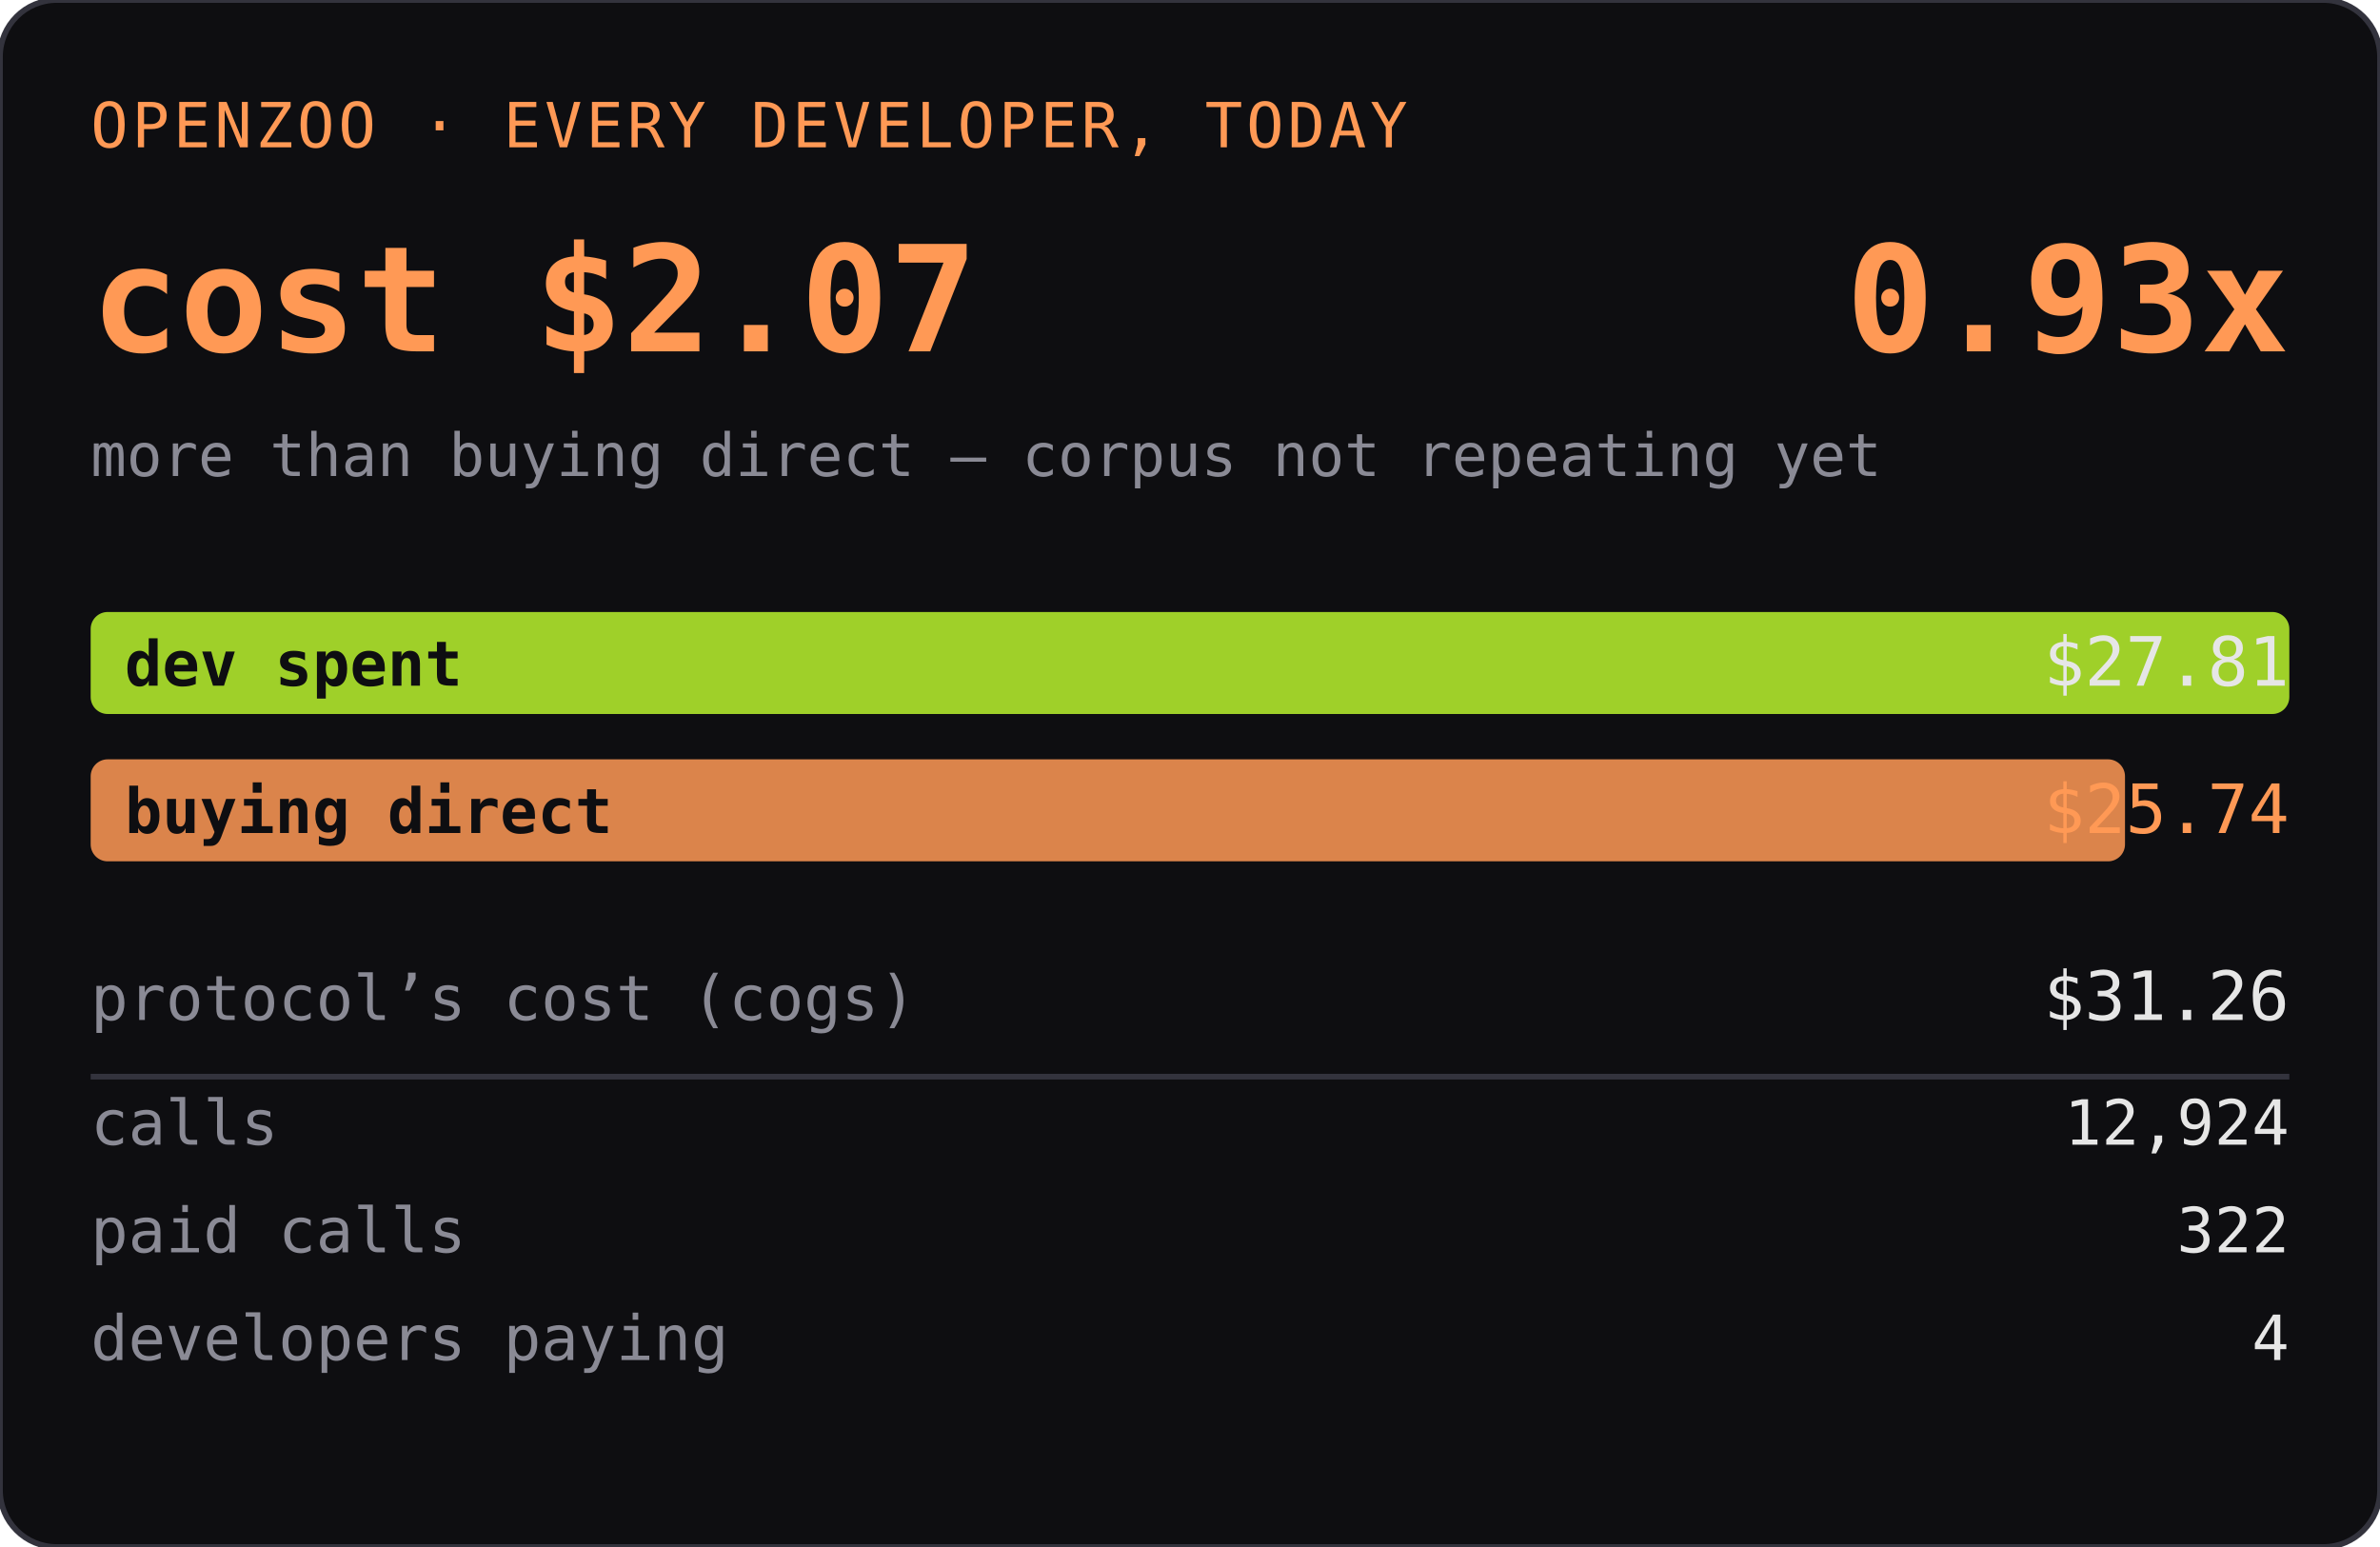
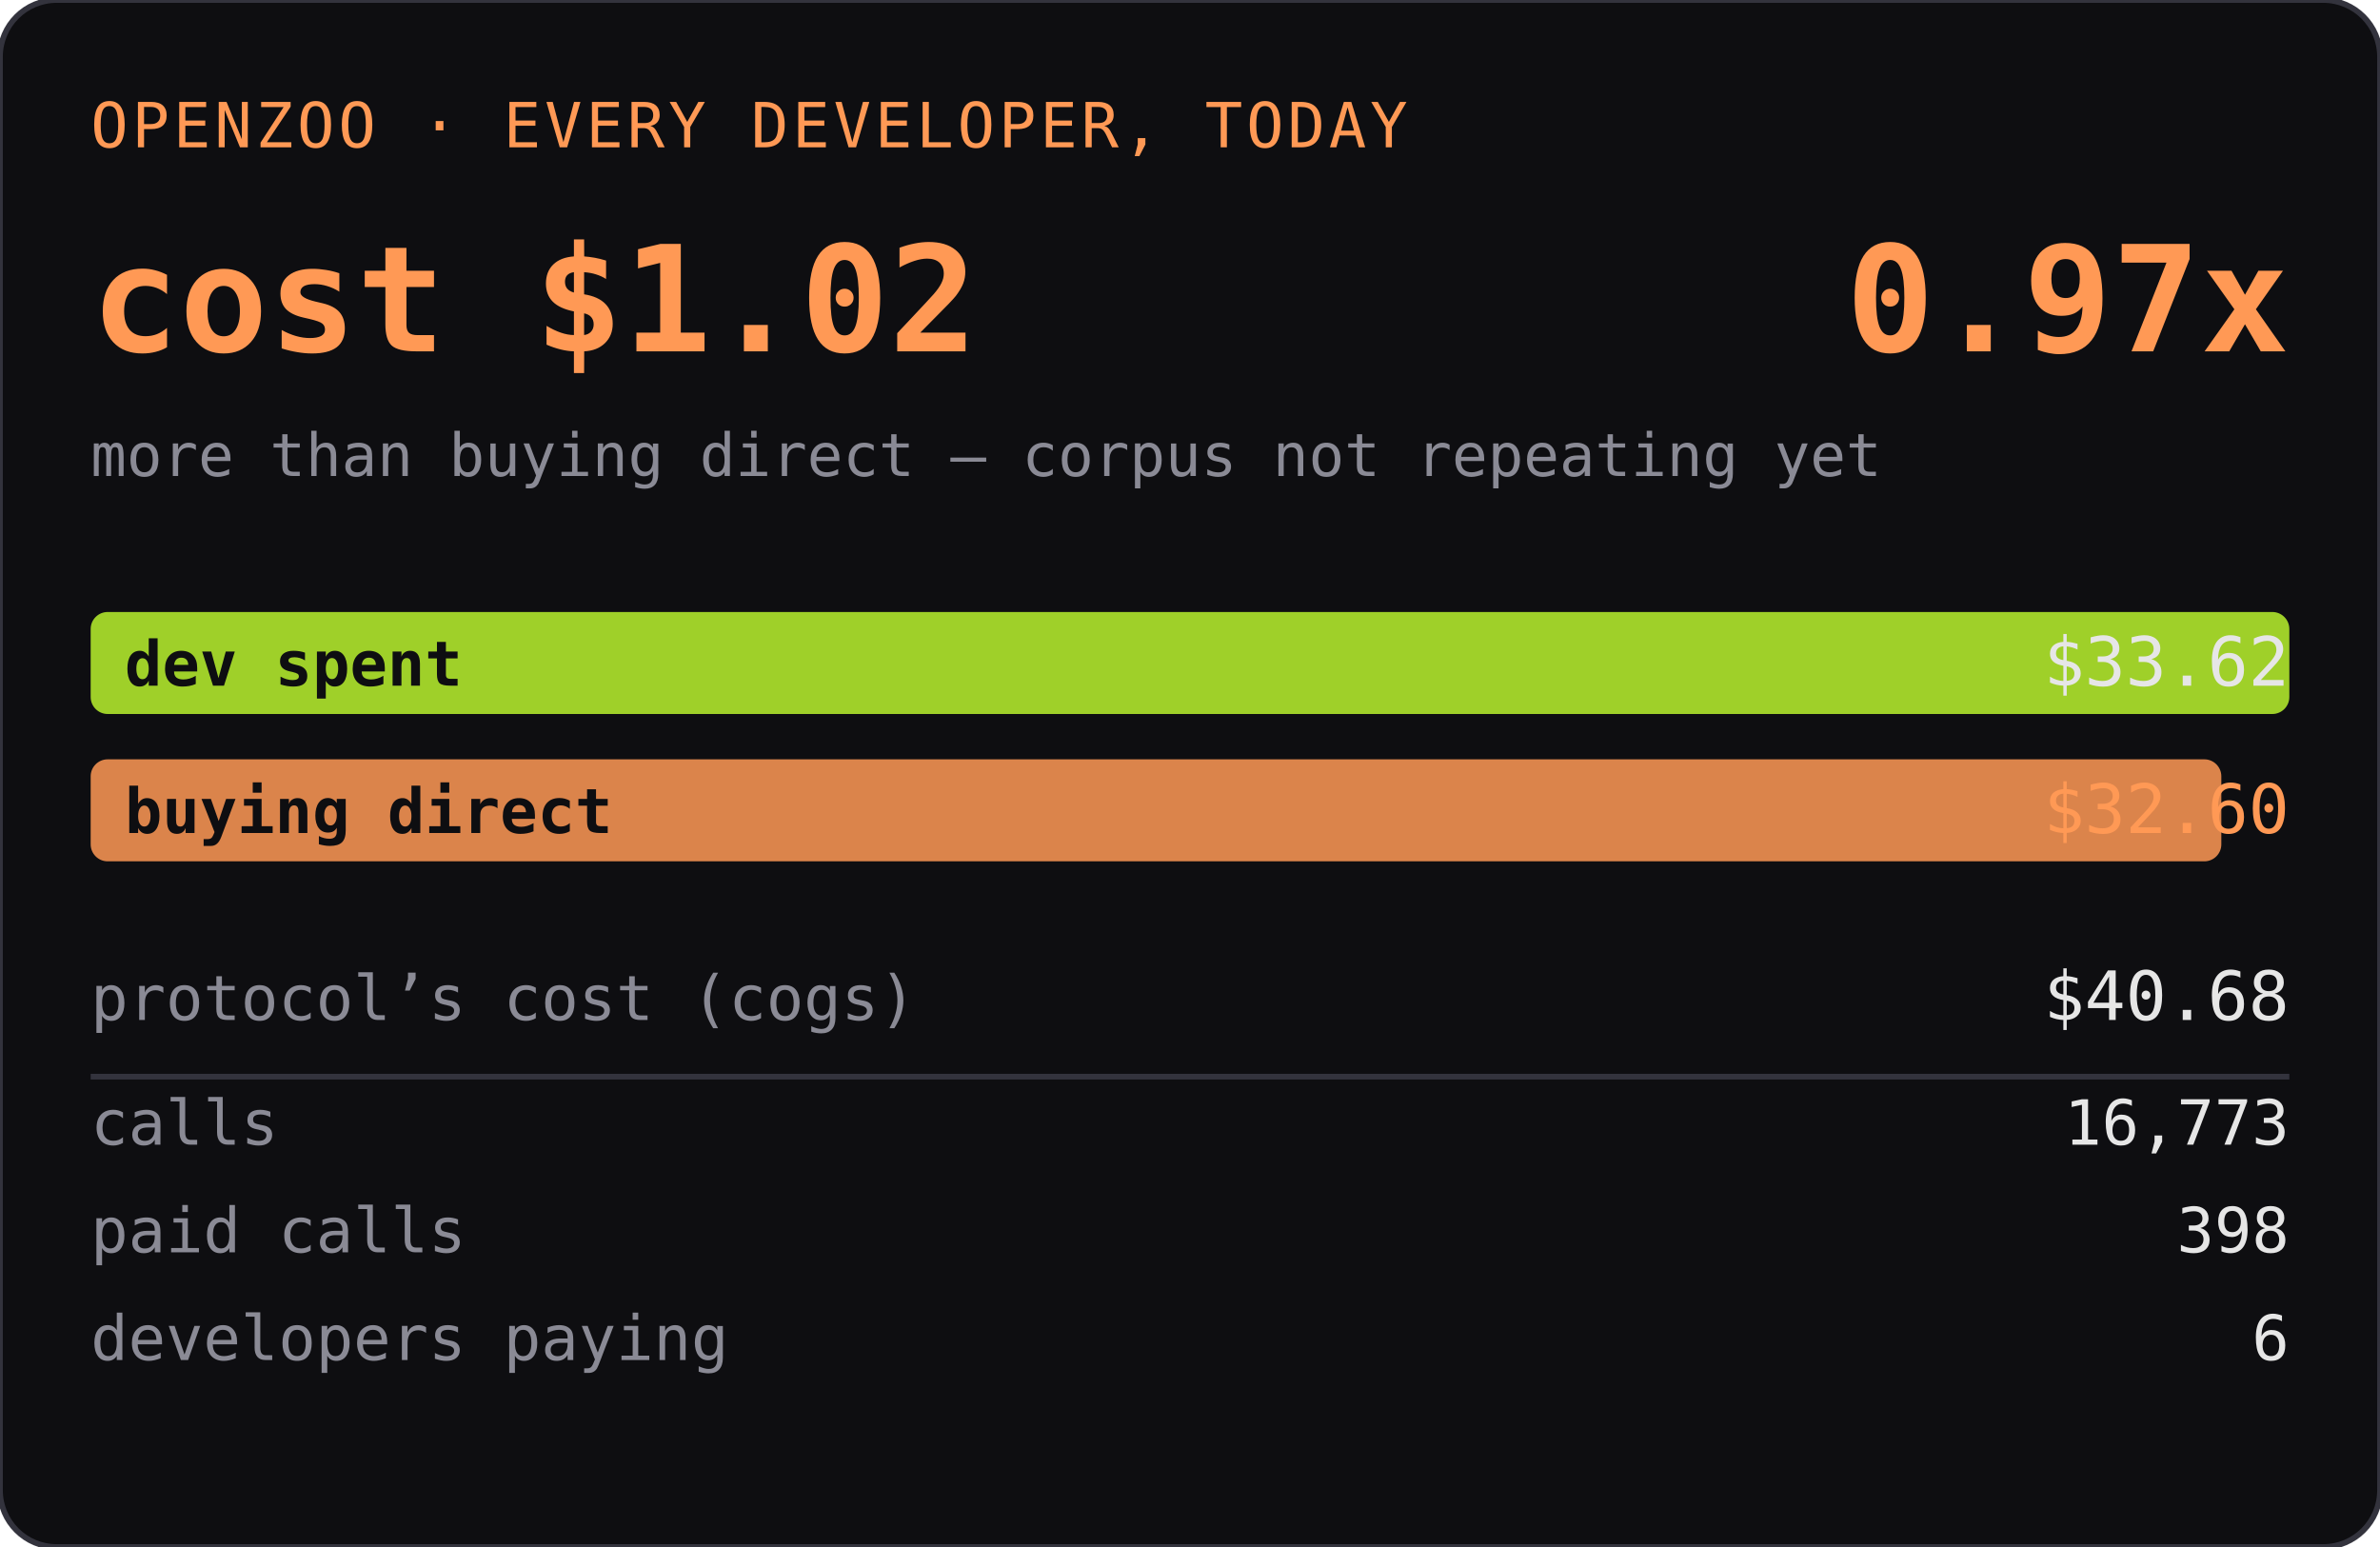
<svg xmlns="http://www.w3.org/2000/svg" width="420" height="273" role="img" aria-label="OPENZOO · EVERY DEVELOPER, TODAY">
  <rect width="420" height="273" rx="10" fill="#0e0e11" />
  <rect width="420" height="273" rx="10" fill="none" stroke="#33333d" />
  <text x="16" y="26" font-family="ui-monospace,SFMono-Regular,Menlo,monospace" font-size="11" fill="#ff9955" letter-spacing="0.06em">OPENZOO · EVERY DEVELOPER, TODAY</text>
-   <text x="16" y="62" font-family="ui-monospace,SFMono-Regular,Menlo,monospace" font-size="26" font-weight="600" fill="#ff9955">cost $2.07</text>
-   <text x="404" y="62" text-anchor="end" font-family="ui-monospace,SFMono-Regular,Menlo,monospace" font-size="26" font-weight="600" fill="#ff9955">0.93x</text>
+   <text x="16" y="62" font-family="ui-monospace,SFMono-Regular,Menlo,monospace" font-size="26" font-weight="600" fill="#ff9955">cost $1.02</text>
+   <text x="404" y="62" text-anchor="end" font-family="ui-monospace,SFMono-Regular,Menlo,monospace" font-size="26" font-weight="600" fill="#ff9955">0.97x</text>
  <text x="16" y="84" font-family="ui-monospace,SFMono-Regular,Menlo,monospace" font-size="10.5" fill="#8a8a95">more than buying direct — corpus not repeating yet</text>
  <rect x="16" y="108" width="388" height="18" rx="3" fill="#b8f22d" opacity="0.85" />
  <text x="22" y="121" font-family="ui-monospace,SFMono-Regular,Menlo,monospace" font-size="11" fill="#0e0e11" font-weight="600">dev spent</text>
-   <text x="404" y="121" text-anchor="end" font-family="ui-monospace,SFMono-Regular,Menlo,monospace" font-size="12" fill="#e6e6e6">$27.81</text>
-   <rect x="16" y="134" width="359" height="18" rx="3" fill="#ff9955" opacity="0.85" />
+   <text x="404" y="121" text-anchor="end" font-family="ui-monospace,SFMono-Regular,Menlo,monospace" font-size="12" fill="#e6e6e6">$33.62</text>
+   <rect x="16" y="134" width="376" height="18" rx="3" fill="#ff9955" opacity="0.85" />
  <text x="22" y="147" font-family="ui-monospace,SFMono-Regular,Menlo,monospace" font-size="11" fill="#0e0e11" font-weight="600">buying direct</text>
-   <text x="404" y="147" text-anchor="end" font-family="ui-monospace,SFMono-Regular,Menlo,monospace" font-size="12" fill="#ff9955">$25.74</text>
+   <text x="404" y="147" text-anchor="end" font-family="ui-monospace,SFMono-Regular,Menlo,monospace" font-size="12" fill="#ff9955">$32.60</text>
  <text x="16" y="180" font-family="ui-monospace,SFMono-Regular,Menlo,monospace" font-size="11" fill="#8a8a95">protocol’s cost (cogs)</text>
-   <text x="404" y="180" text-anchor="end" font-family="ui-monospace,SFMono-Regular,Menlo,monospace" font-size="12" fill="#e6e6e6">$31.26</text>
+   <text x="404" y="180" text-anchor="end" font-family="ui-monospace,SFMono-Regular,Menlo,monospace" font-size="12" fill="#e6e6e6">$40.68</text>
  <line x1="16" y1="190" x2="404" y2="190" stroke="#33333d" />
  <text x="16" y="202" font-family="ui-monospace,SFMono-Regular,Menlo,monospace" font-size="11" fill="#8a8a95">calls</text>
-   <text x="404" y="202" text-anchor="end" font-family="ui-monospace,SFMono-Regular,Menlo,monospace" font-size="11" fill="#e6e6e6">12,924</text>
+   <text x="404" y="202" text-anchor="end" font-family="ui-monospace,SFMono-Regular,Menlo,monospace" font-size="11" fill="#e6e6e6">16,773</text>
  <text x="16" y="221" font-family="ui-monospace,SFMono-Regular,Menlo,monospace" font-size="11" fill="#8a8a95">paid calls</text>
-   <text x="404" y="221" text-anchor="end" font-family="ui-monospace,SFMono-Regular,Menlo,monospace" font-size="11" fill="#e6e6e6">322</text>
+   <text x="404" y="221" text-anchor="end" font-family="ui-monospace,SFMono-Regular,Menlo,monospace" font-size="11" fill="#e6e6e6">398</text>
  <text x="16" y="240" font-family="ui-monospace,SFMono-Regular,Menlo,monospace" font-size="11" fill="#8a8a95">developers paying</text>
-   <text x="404" y="240" text-anchor="end" font-family="ui-monospace,SFMono-Regular,Menlo,monospace" font-size="11" fill="#e6e6e6">4</text>
+   <text x="404" y="240" text-anchor="end" font-family="ui-monospace,SFMono-Regular,Menlo,monospace" font-size="11" fill="#e6e6e6">6</text>
</svg>
